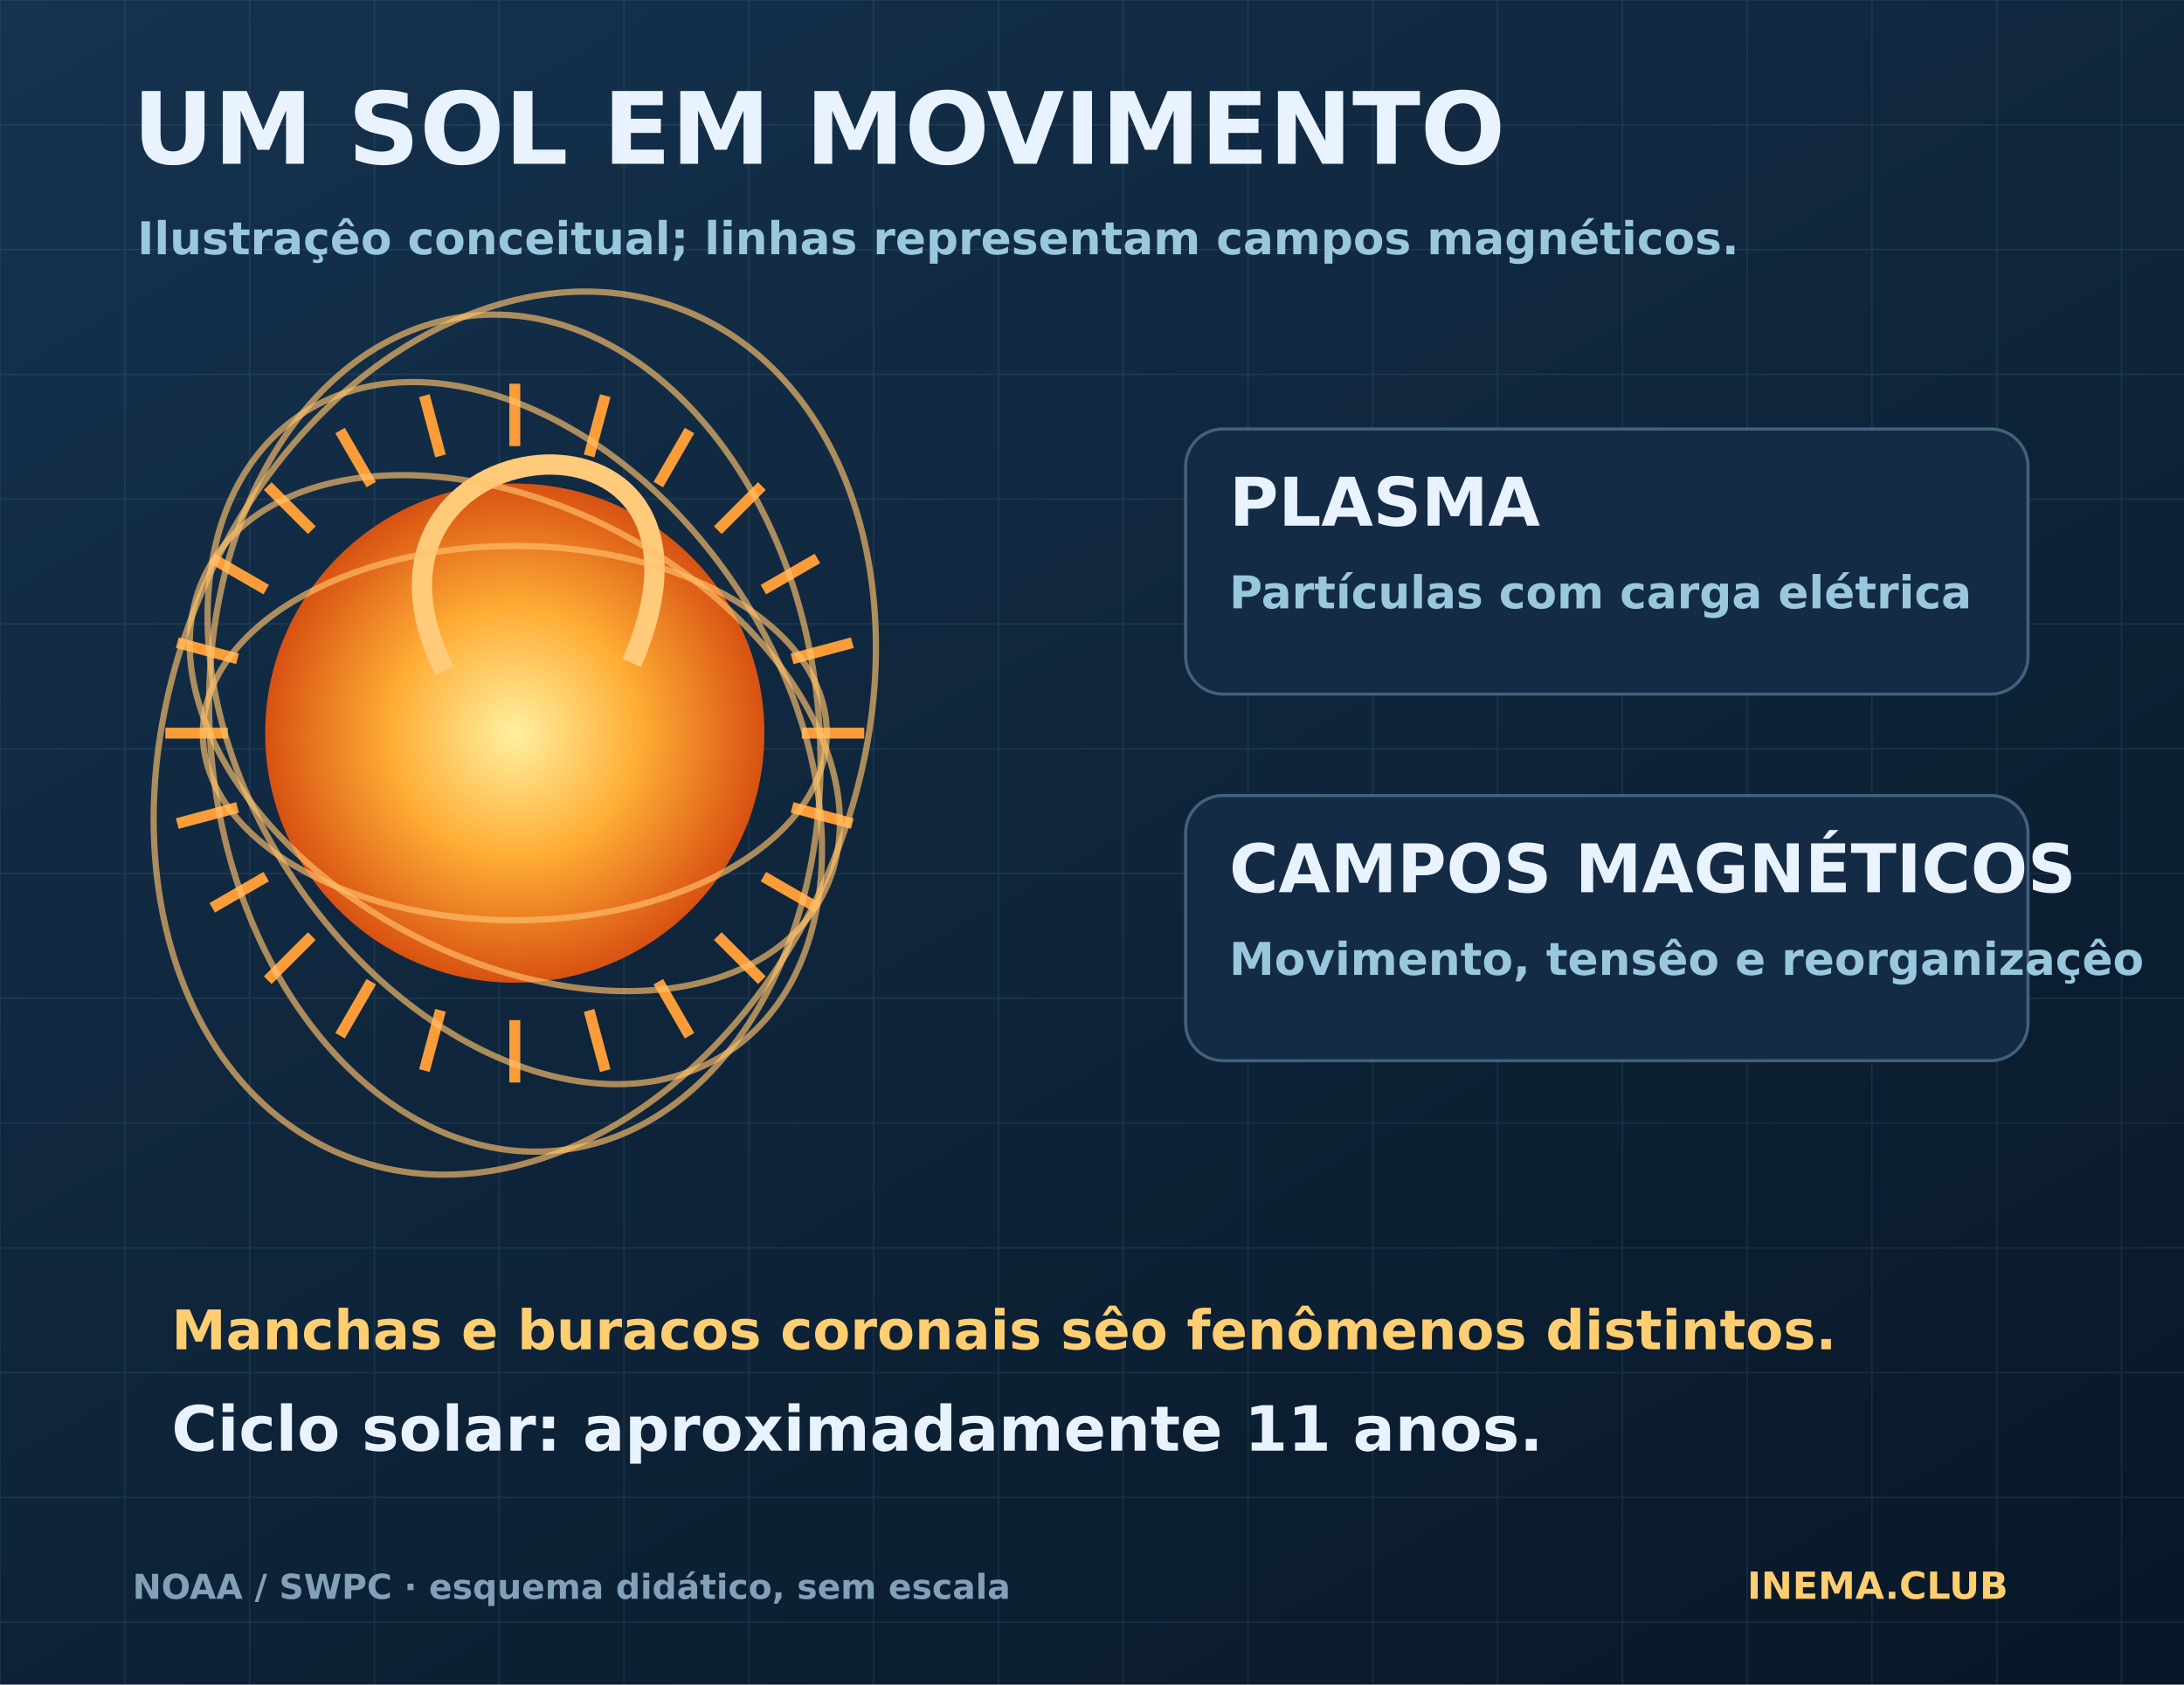
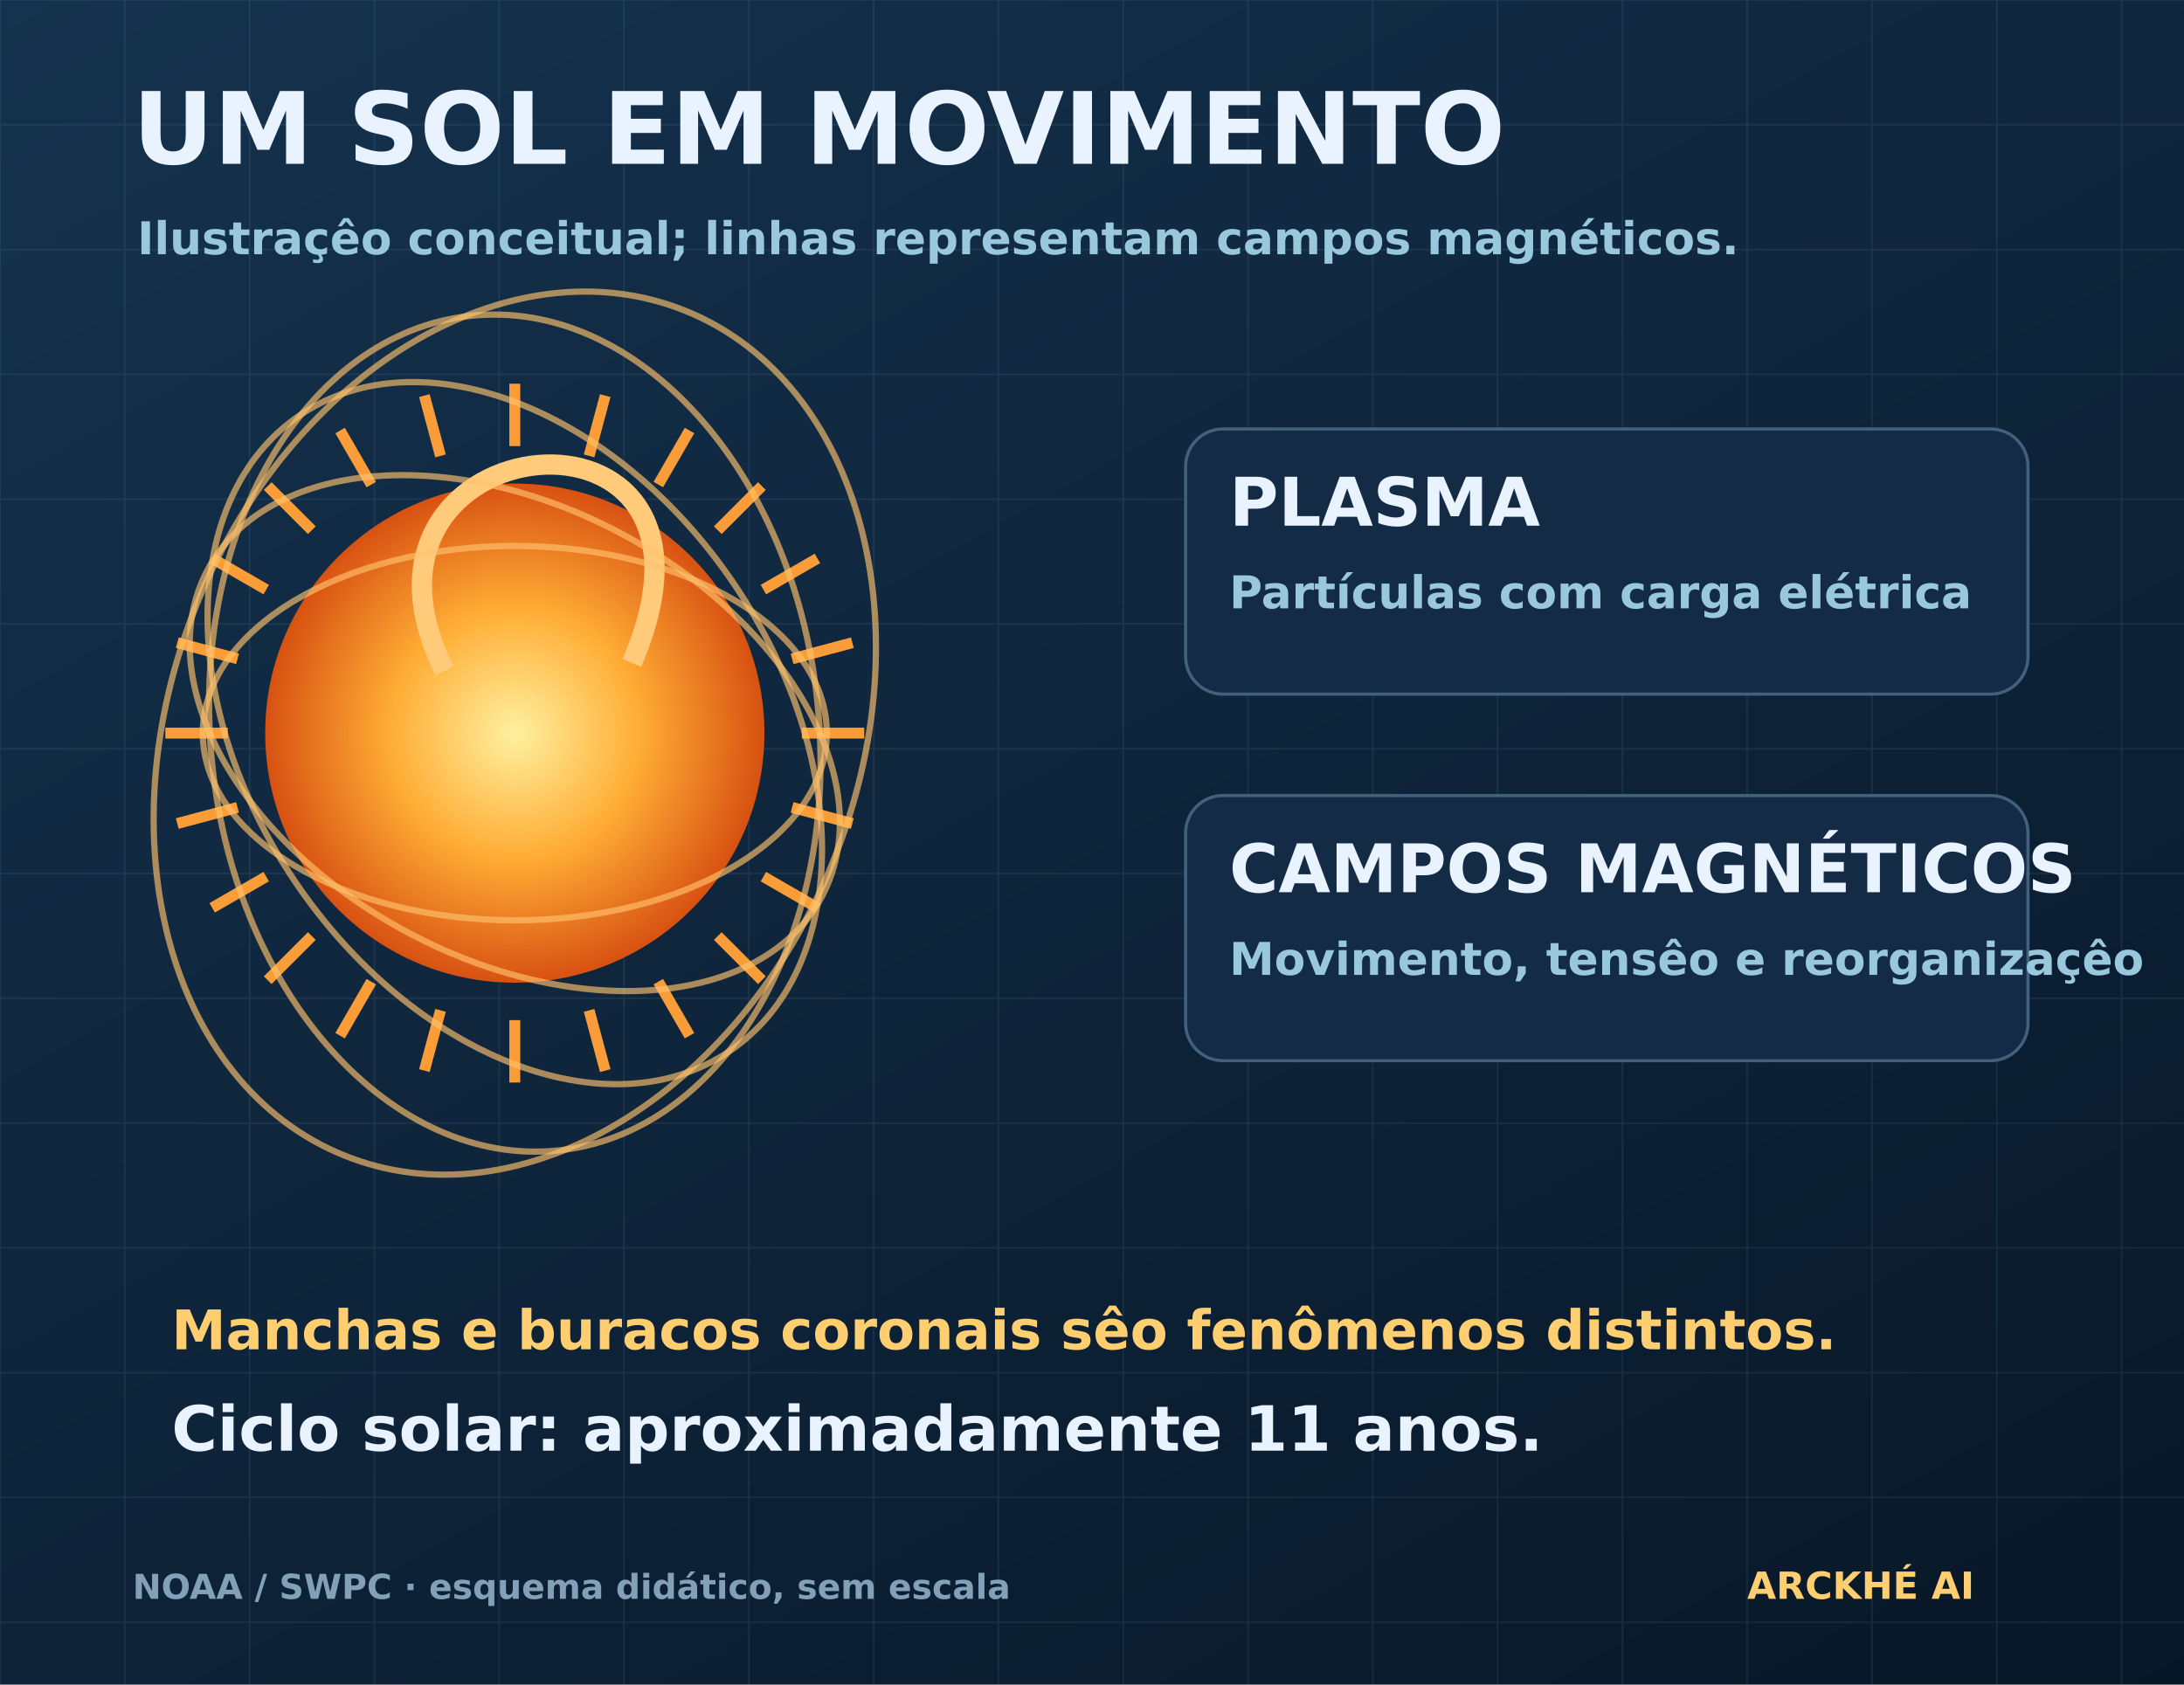
<svg xmlns="http://www.w3.org/2000/svg" width="1400" height="1080" viewBox="0 0 1400 1080">
  <defs>
    <radialGradient id="sun">
      <stop stop-color="#fff0a0" />
      <stop offset=".5" stop-color="#ffad35" />
      <stop offset="1" stop-color="#d85212" />
    </radialGradient>
    <radialGradient id="earth" cx=".25" cy=".25">
      <stop stop-color="#39c1f8" />
      <stop offset=".7" stop-color="#1472b0" />
      <stop offset="1" stop-color="#062c53" />
    </radialGradient>
    <linearGradient id="bg" x2="1" y2="1">
      <stop stop-color="#15324e" />
      <stop offset="1" stop-color="#061321" />
    </linearGradient>
    <marker id="arrow" viewBox="0 0 10 10" refX="9" refY="5" markerWidth="3" markerHeight="3" orient="auto-start-reverse">
      <path d="M0 0 L10 5 L0 10Z" fill="#47d8fa" />
    </marker>
  </defs>
  <rect width="1920" height="1080" fill="url(#bg)" />
  <g opacity=".09" stroke="#96d4ed">
    <path d="M0,0 H1920 M0,0 V1080" />
    <path d="M0,80 H1920 M80,0 V1080" />
    <path d="M0,160 H1920 M160,0 V1080" />
    <path d="M0,240 H1920 M240,0 V1080" />
    <path d="M0,320 H1920 M320,0 V1080" />
    <path d="M0,400 H1920 M400,0 V1080" />
    <path d="M0,480 H1920 M480,0 V1080" />
    <path d="M0,560 H1920 M560,0 V1080" />
    <path d="M0,640 H1920 M640,0 V1080" />
    <path d="M0,720 H1920 M720,0 V1080" />
    <path d="M0,800 H1920 M800,0 V1080" />
    <path d="M0,880 H1920 M880,0 V1080" />
    <path d="M0,960 H1920 M960,0 V1080" />
    <path d="M0,1040 H1920 M1040,0 V1080" />
    <path d="M0,1120 H1920 M1120,0 V1080" />
    <path d="M0,1200 H1920 M1200,0 V1080" />
    <path d="M0,1280 H1920 M1280,0 V1080" />
    <path d="M0,1360 H1920 M1360,0 V1080" />
    <path d="M0,1440 H1920 M1440,0 V1080" />
    <path d="M0,1520 H1920 M1520,0 V1080" />
    <path d="M0,1600 H1920 M1600,0 V1080" />
    <path d="M0,1680 H1920 M1680,0 V1080" />
    <path d="M0,1760 H1920 M1760,0 V1080" />
    <path d="M0,1840 H1920 M1840,0 V1080" />
  </g>
  <text x="85" y="105" font-size="64" fill="#e9f2ff" font-family="DejaVu Sans,sans-serif" font-weight="bold">UM SOL EM MOVIMENTO</text>
  <text x="88" y="163" font-size="29" fill="#99c8dd" font-family="DejaVu Sans,sans-serif" font-weight="bold">Ilustraçêo conceitual; linhas representam campos magnéticos.</text>
  <path d="M514.0,470.0 L554.0,470.0" stroke="#fa9d39" stroke-width="7" />
  <path d="M507.73,517.623 L546.367,527.975" stroke="#fa9d39" stroke-width="7" />
  <path d="M489.349,562.0 L523.99,582.0" stroke="#fa9d39" stroke-width="7" />
  <path d="M460.108,600.108 L488.392,628.392" stroke="#fa9d39" stroke-width="7" />
  <path d="M422.0,629.349 L442.0,663.99" stroke="#fa9d39" stroke-width="7" />
  <path d="M377.623,647.73 L387.975,686.367" stroke="#fa9d39" stroke-width="7" />
  <path d="M330.0,654.0 L330.0,694.0" stroke="#fa9d39" stroke-width="7" />
  <path d="M282.377,647.73 L272.025,686.367" stroke="#fa9d39" stroke-width="7" />
  <path d="M238,629.349 L218,663.99" stroke="#fa9d39" stroke-width="7" />
  <path d="M199.892,600.108 L171.608,628.392" stroke="#fa9d39" stroke-width="7" />
  <path d="M170.651,562.0 L136.01,582.0" stroke="#fa9d39" stroke-width="7" />
  <path d="M152.27,517.623 L113.633,527.975" stroke="#fa9d39" stroke-width="7" />
  <path d="M146.0,470.0 L106.0,470.0" stroke="#fa9d39" stroke-width="7" />
  <path d="M152.27,422.377 L113.633,412.025" stroke="#fa9d39" stroke-width="7" />
  <path d="M170.651,378 L136.01,358" stroke="#fa9d39" stroke-width="7" />
  <path d="M199.892,339.892 L171.608,311.608" stroke="#fa9d39" stroke-width="7" />
  <path d="M238,310.651 L218,276.01" stroke="#fa9d39" stroke-width="7" />
  <path d="M282.377,292.27 L272.025,253.633" stroke="#fa9d39" stroke-width="7" />
  <path d="M330,286.0 L330,246.0" stroke="#fa9d39" stroke-width="7" />
  <path d="M377.623,292.27 L387.975,253.633" stroke="#fa9d39" stroke-width="7" />
  <path d="M422.0,310.651 L442.0,276.01" stroke="#fa9d39" stroke-width="7" />
  <path d="M460.108,339.892 L488.392,311.608" stroke="#fa9d39" stroke-width="7" />
  <path d="M489.349,378 L523.99,358" stroke="#fa9d39" stroke-width="7" />
  <path d="M507.73,422.377 L546.367,412.025" stroke="#fa9d39" stroke-width="7" />
  <circle cx="330" cy="470" r="160" fill="url(#sun)" />
  <path d="M285,430 C205,270 485,240 405,425" fill="none" stroke="#ffca79" stroke-width="13" />
  <ellipse cx="330" cy="470" rx="200" ry="120" stroke="#ffc16c" fill="none" stroke-width="4" transform="rotate(0 330 470)" opacity=".65" />
  <ellipse cx="330" cy="470" rx="223" ry="145" stroke="#ffc16c" fill="none" stroke-width="4" transform="rotate(28 330 470)" opacity=".65" />
  <ellipse cx="330" cy="470" rx="246" ry="170" stroke="#ffc16c" fill="none" stroke-width="4" transform="rotate(56 330 470)" opacity=".65" />
  <ellipse cx="330" cy="470" rx="269" ry="195" stroke="#ffc16c" fill="none" stroke-width="4" transform="rotate(84 330 470)" opacity=".65" />
  <ellipse cx="330" cy="470" rx="292" ry="220" stroke="#ffc16c" fill="none" stroke-width="4" transform="rotate(112 330 470)" opacity=".65" />
  <rect x="760" y="275" width="540" height="170" rx="24" fill="#142b45" stroke="#42617c" stroke-width="2" />
  <text x="788" y="337" font-size="43" fill="#e9f2ff" font-family="DejaVu Sans,sans-serif" font-weight="bold">PLASMA</text>
  <text x="788" y="390" font-size="29" fill="#99c8dd" font-family="DejaVu Sans,sans-serif" font-weight="bold">Partículas com carga elétrica</text>
  <rect x="760" y="510" width="540" height="170" rx="24" fill="#142b45" stroke="#42617c" stroke-width="2" />
  <text x="788" y="572" font-size="43" fill="#e9f2ff" font-family="DejaVu Sans,sans-serif" font-weight="bold">CAMPOS MAGNÉTICOS</text>
  <text x="788" y="625" font-size="29" fill="#99c8dd" font-family="DejaVu Sans,sans-serif" font-weight="bold">Movimento, tensêo e reorganizaçêo</text>
  <text x="110" y="865" font-size="35" fill="#ffce71" font-family="DejaVu Sans,sans-serif" font-weight="bold">Manchas e buracos coronais sêo fenômenos distintos.</text>
  <text x="110" y="930" font-size="40" fill="#e9f2ff" font-family="DejaVu Sans,sans-serif" font-weight="bold">Ciclo solar: aproximadamente 11 anos.</text>
  <text x="85" y="1025" font-size="22" fill="#83a0b9" font-family="DejaVu Sans,sans-serif" font-weight="bold">NOAA / SWPC · esquema didático, sem escala</text>
-   <text x="1120" y="1025" font-size="24" fill="#ffce71" font-family="DejaVu Sans,sans-serif" font-weight="bold">INEMA.CLUB</text>
+   <text x="1120" y="1025" font-size="24" fill="#ffce71" font-family="DejaVu Sans,sans-serif" font-weight="bold">ARCKHÉ AI</text>
</svg>
